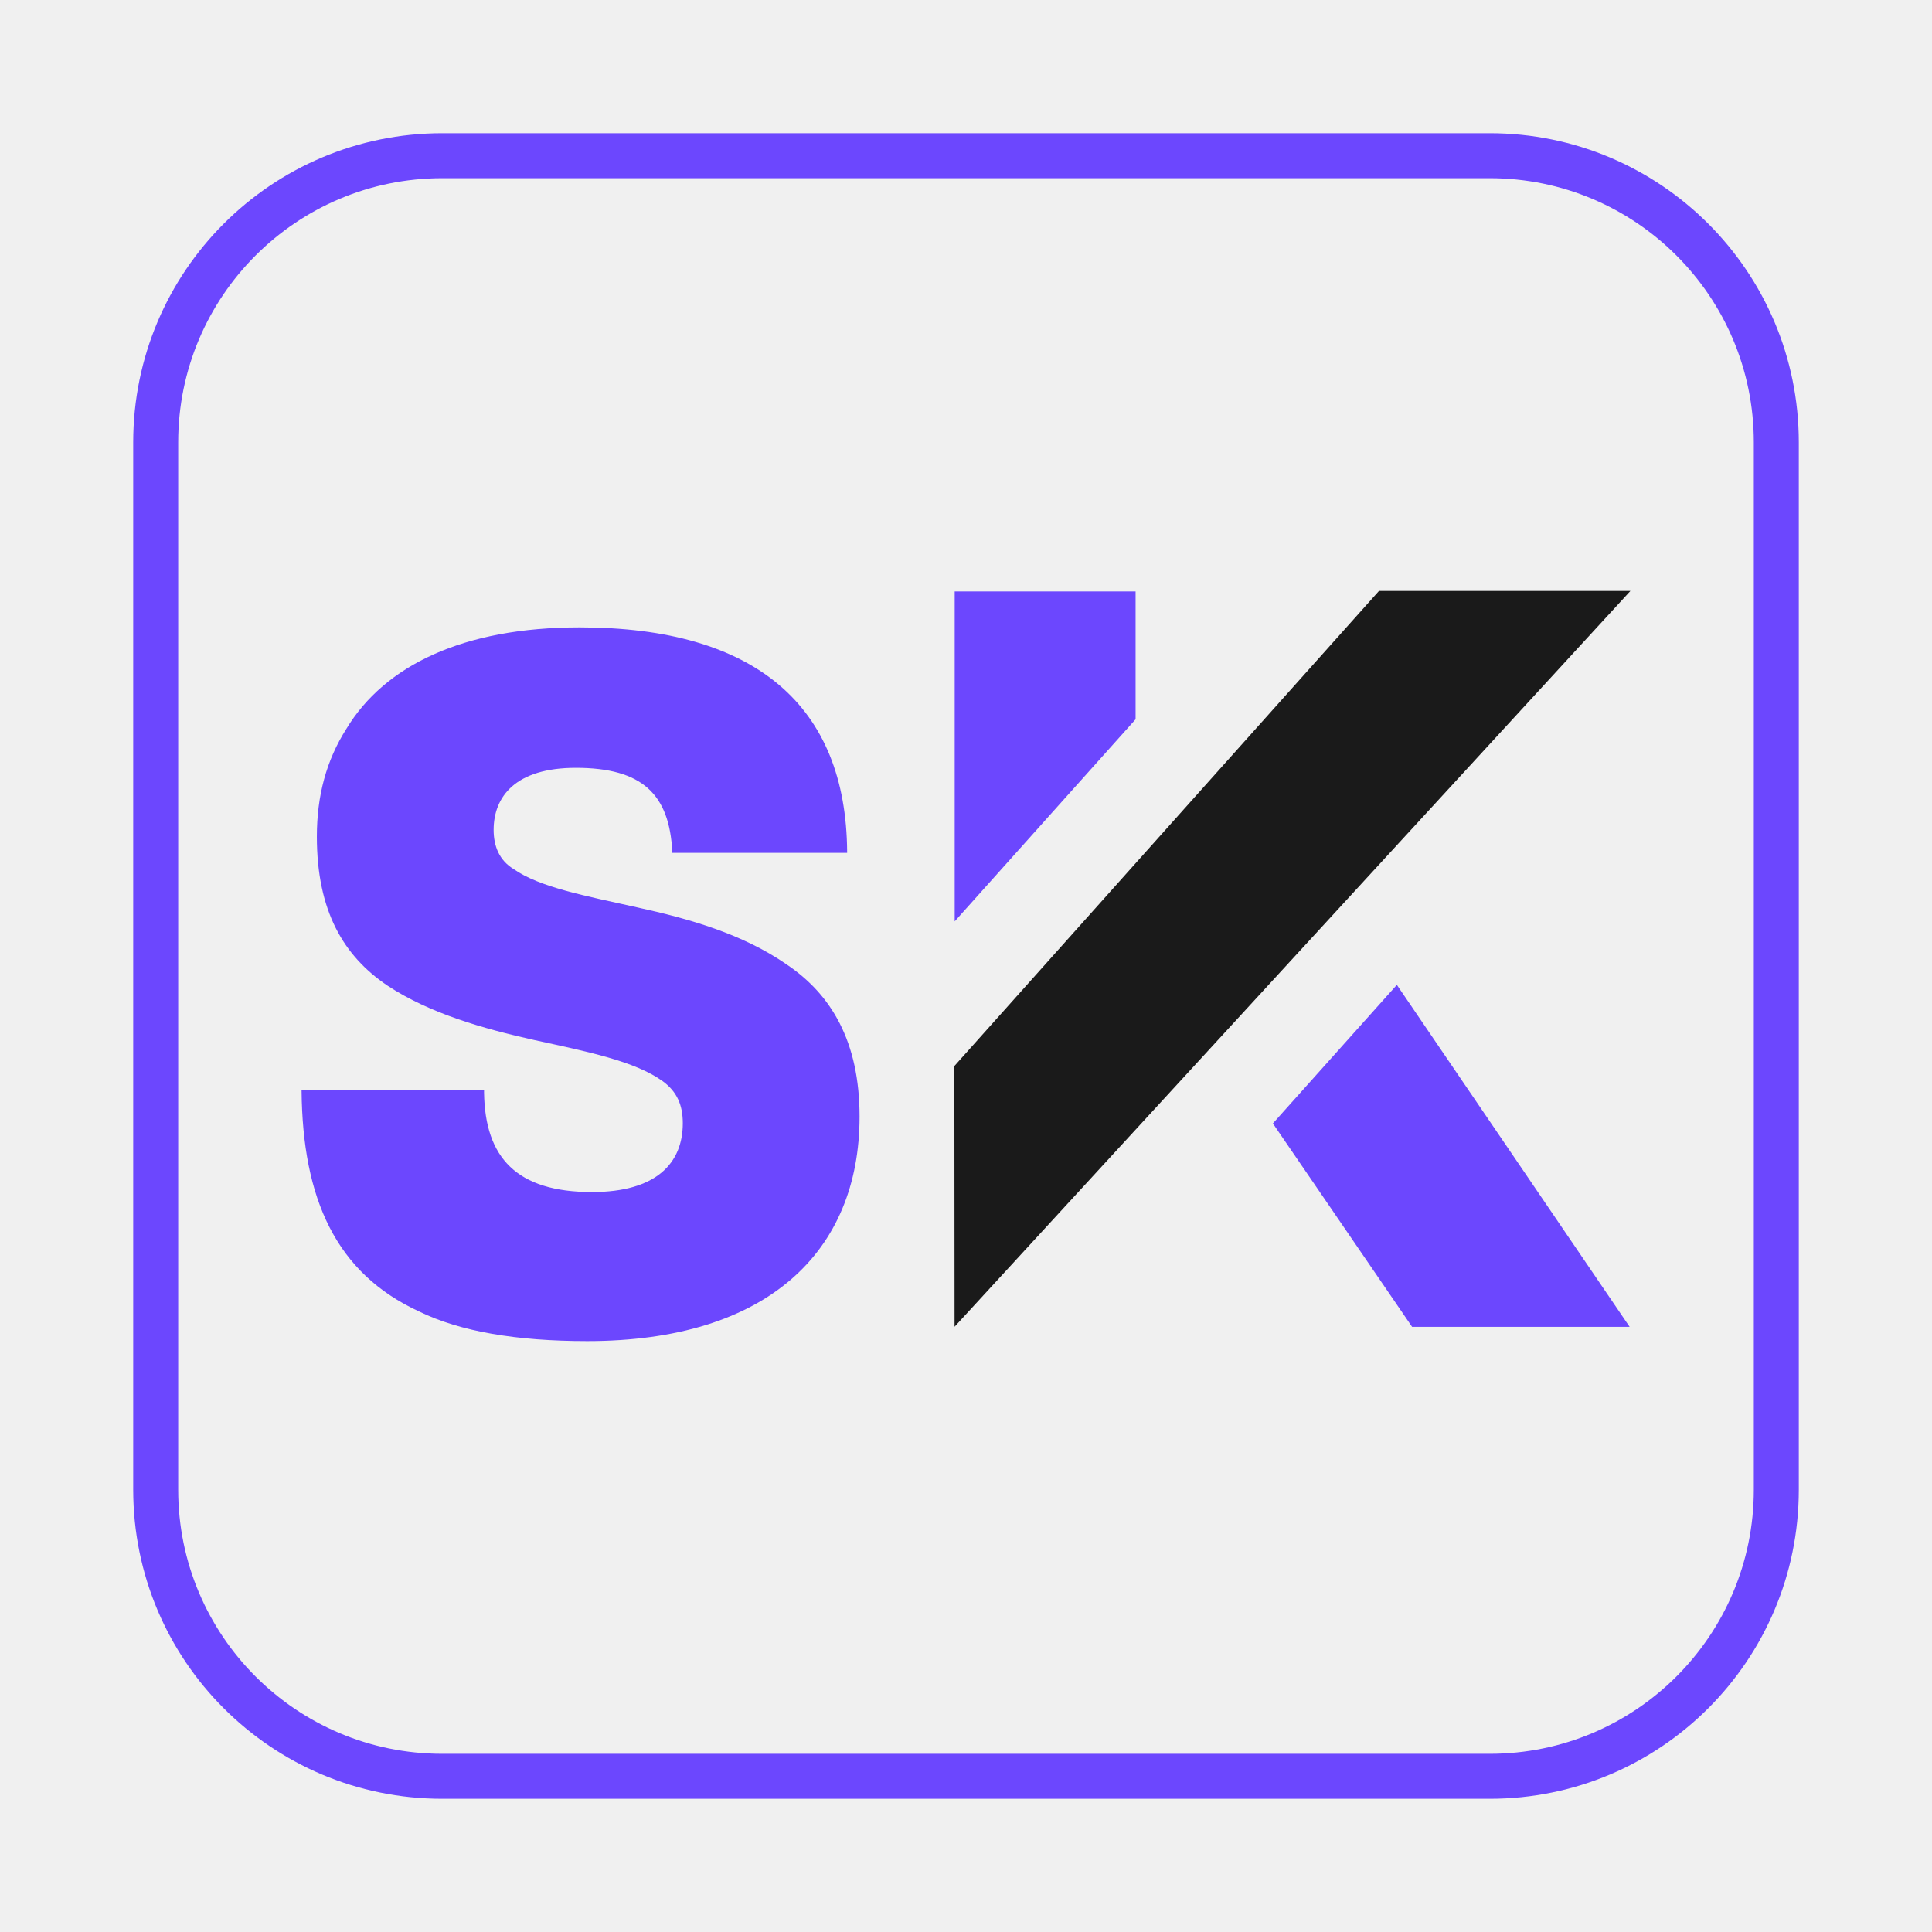
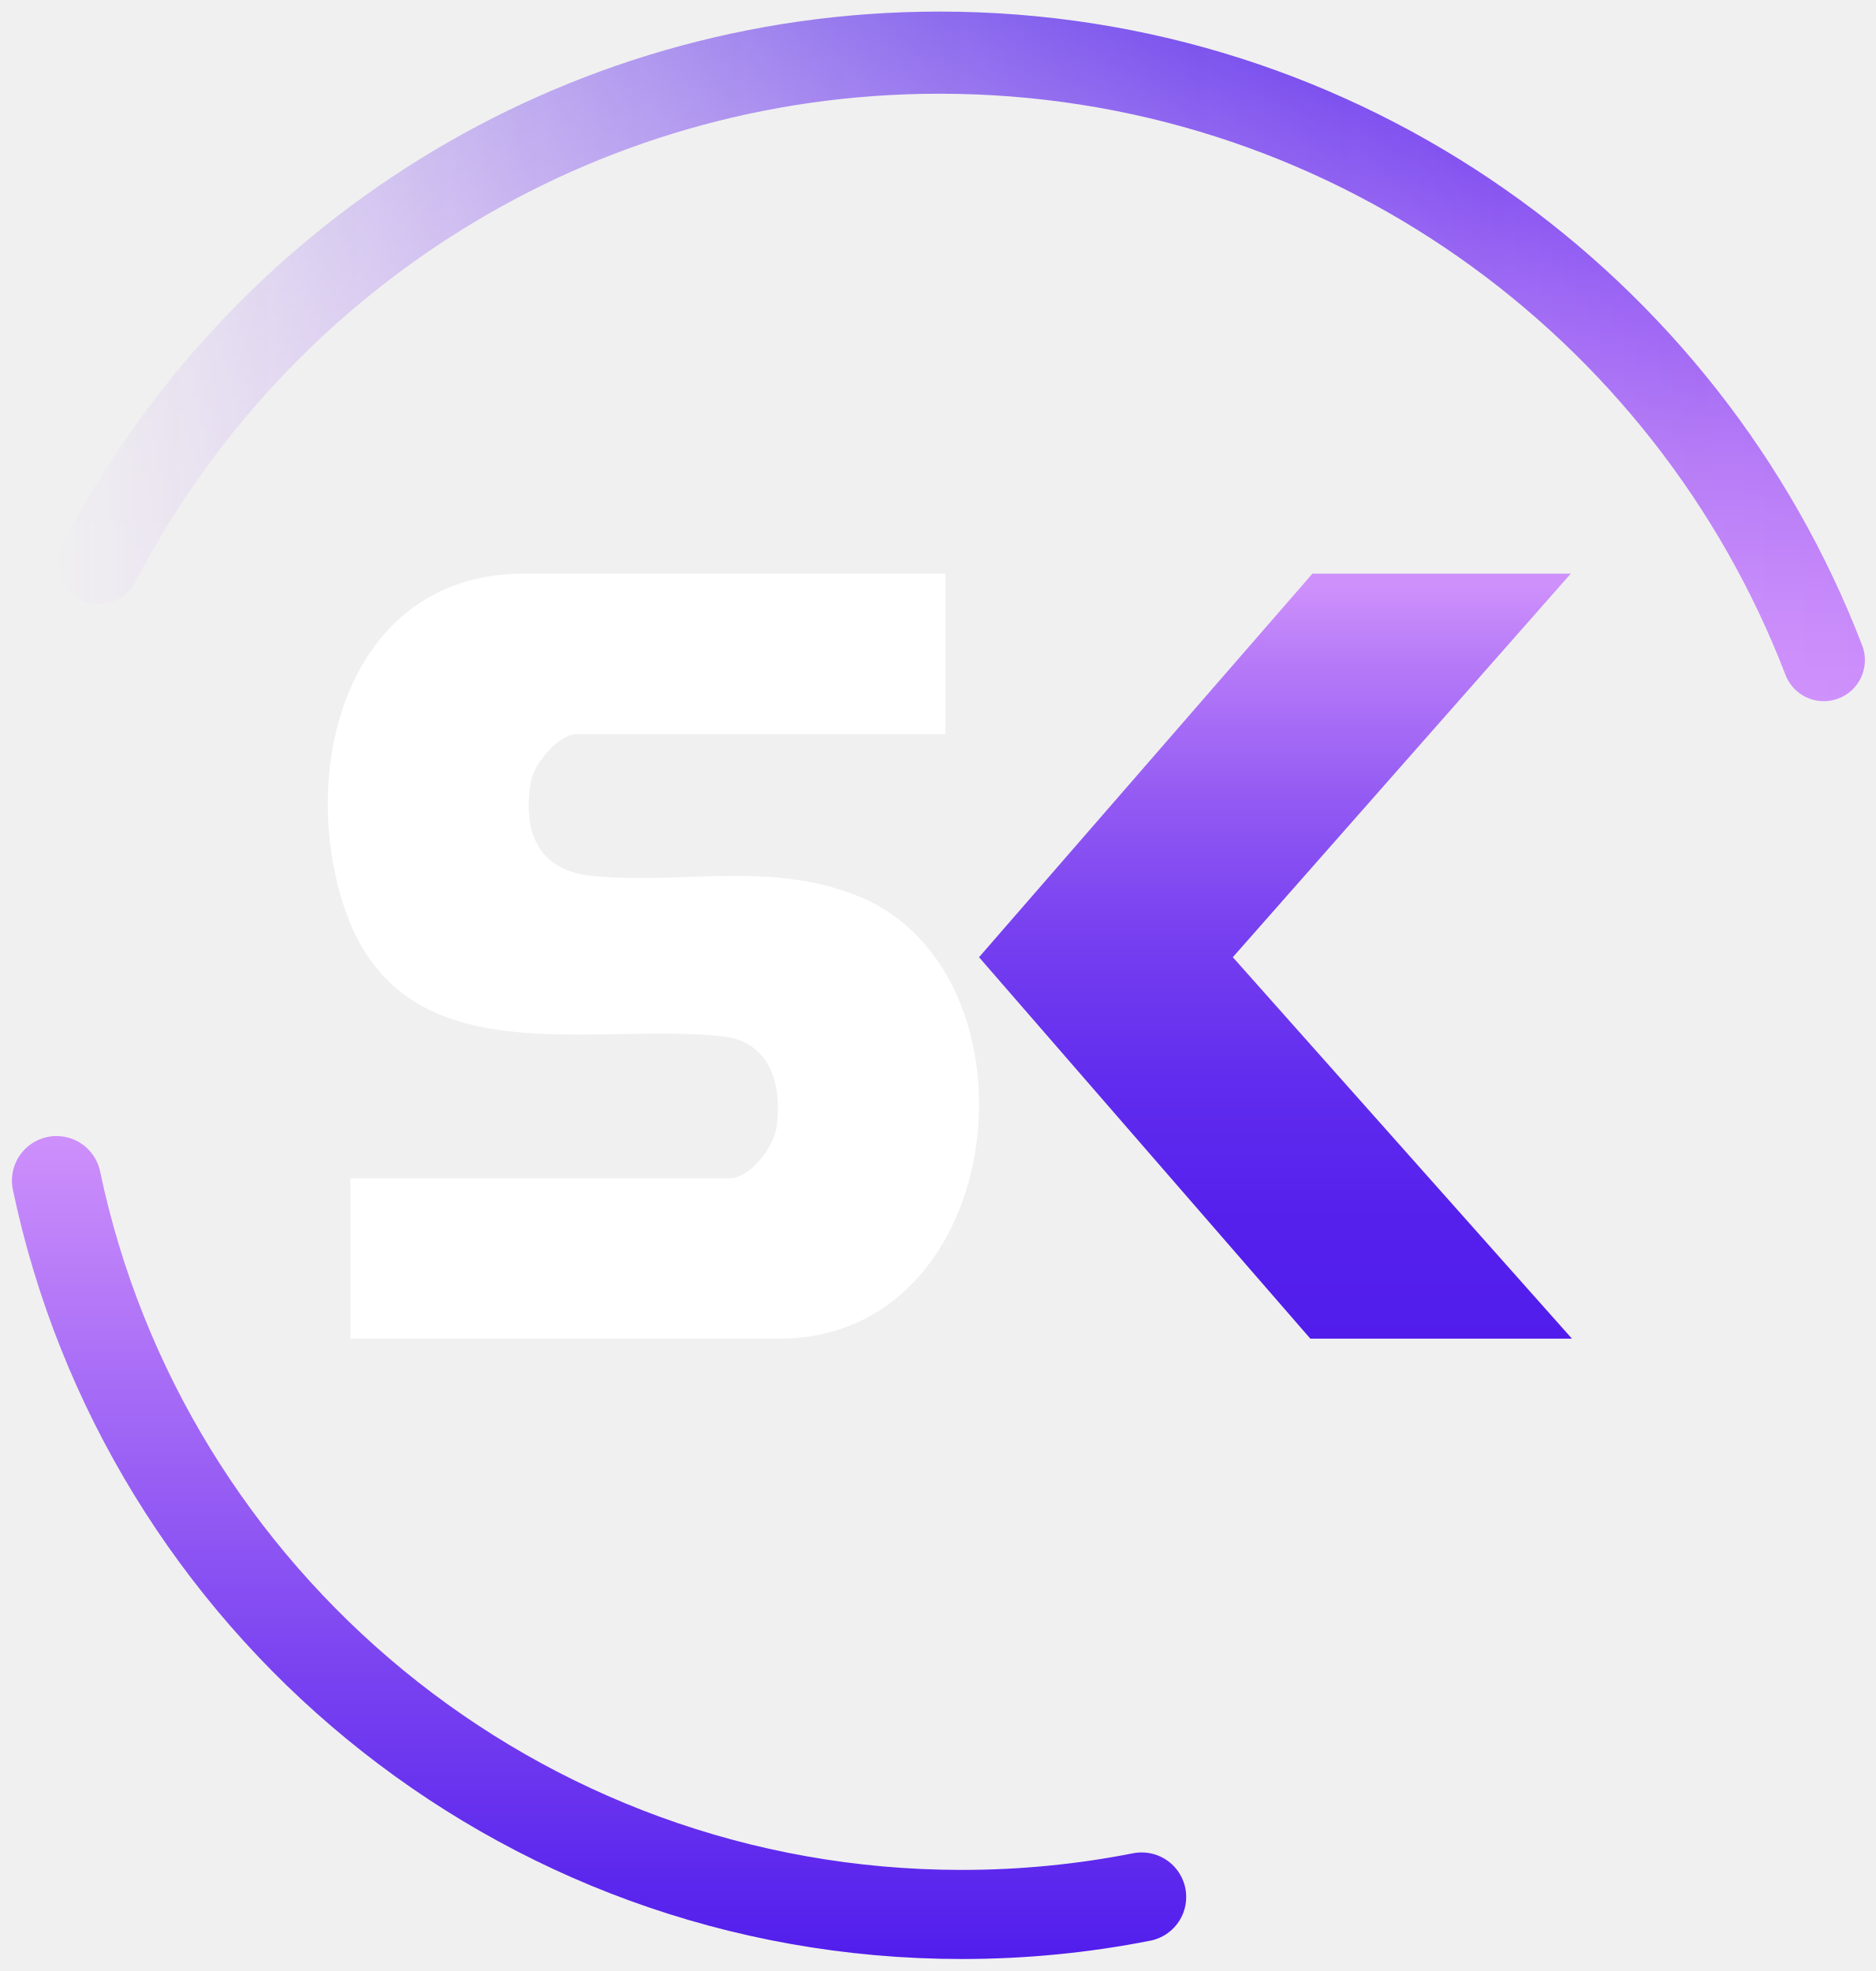
- <svg xmlns="http://www.w3.org/2000/svg" id="Layer_1" version="1.1" viewBox="0 0 1417.32 1417.32">
+ <svg xmlns="http://www.w3.org/2000/svg" viewBox="190.0 187.0 863.0 907.0">
  <defs>
    <style>
-       .st0 {
-         fill: none;
-         stroke: #6c47fe;
-         stroke-miterlimit: 10;
-         stroke-width: 33px;
-       }
- 
-       .st1 {
-         fill: #1a1a1a;
-       }
- 
-       .st2 {
-         fill: #6c47fe;
-       }
+       .cls-1 { stroke: url(#linear-gradient-3); stroke-width: 41px; }
+       .cls-1, .cls-2 { fill: none; stroke-linecap: round; stroke-linejoin: round; }
+       .cls-3 { fill: #fff; }
+       .cls-2 { stroke: url(#linear-gradient-2); stroke-width: 37.8px; }
+       .cls-4 { mask: url(#mask); }
+       .cls-5 { fill: url(#linear-gradient-4); }
+       .cls-6 { fill: url(#linear-gradient); }
    </style>
+     <linearGradient id="linear-gradient" x1="210.72" y1="350.99" x2="1053.94" y2="350.99" gradientUnits="userSpaceOnUse">
+       <stop offset="0" stop-color="#000" />
+       <stop offset=".06" stop-color="#151515" />
+       <stop offset=".26" stop-color="#5b5b5b" />
+       <stop offset=".45" stop-color="#959595" />
+       <stop offset=".63" stop-color="#c3c3c3" />
+       <stop offset=".78" stop-color="#e3e3e3" />
+       <stop offset=".91" stop-color="#f7f7f7" />
+       <stop offset="1" stop-color="#fff" />
+     </linearGradient>
+     <mask id="mask" x="210.72" y="186.38" width="843.22" height="329.22" maskUnits="userSpaceOnUse">
+       <path class="cls-6" d="M1029.1,515.6c-9.99,0-19.4-6.06-23.2-15.94-60.55-157.66-214.73-263.59-383.66-263.59-153.81,0-293.53,84.82-364.64,221.37-6.34,12.17-21.34,16.9-33.51,10.56-12.17-6.34-16.9-21.34-10.56-33.51,38.31-73.57,95.87-135.58,166.47-179.32,72.63-45,156.39-68.79,242.24-68.79,94.98,0,186.17,28.68,263.72,82.94,37.34,26.13,70.56,57.57,98.71,93.44,28.42,36.21,51.17,76.27,67.61,119.08,4.92,12.81-1.48,27.18-14.29,32.1-2.93,1.13-5.94,1.66-8.9,1.66Z" />
+     </mask>
+     <linearGradient id="linear-gradient-2" x1="632.33" y1="509.65" x2="632.33" y2="192.33" gradientUnits="userSpaceOnUse">
+       <stop offset="0" stop-color="#ce90fb" />
+       <stop offset=".14" stop-color="#c789fa" />
+       <stop offset=".35" stop-color="#b478f7" />
+       <stop offset=".59" stop-color="#965cf4" />
+       <stop offset=".85" stop-color="#6c36ef" />
+       <stop offset="1" stop-color="#511dec" />
+     </linearGradient>
+     <linearGradient id="linear-gradient-3" x1="465.61" y1="1088.48" x2="465.61" y2="709.78" gradientUnits="userSpaceOnUse">
+       <stop offset="0" stop-color="#511dec" />
+       <stop offset=".33" stop-color="#7740f0" />
+       <stop offset="1" stop-color="#ce90fb" />
+     </linearGradient>
+     <linearGradient id="linear-gradient-4" x1="776.82" y1="806.97" x2="776.82" y2="457.06" gradientUnits="userSpaceOnUse">
+       <stop offset="0" stop-color="#511dec" />
+       <stop offset=".17" stop-color="#5520ec" />
+       <stop offset=".35" stop-color="#612cee" />
+       <stop offset=".54" stop-color="#763ff0" />
+       <stop offset=".72" stop-color="#935af3" />
+       <stop offset=".91" stop-color="#b87cf8" />
+       <stop offset="1" stop-color="#ce90fb" />
+     </linearGradient>
  </defs>
+   <g class="cls-4">
+     <path class="cls-2" d="M235.57,445.97c72.63-139.49,218.53-234.74,386.67-234.74,185.59,0,344.07,116.04,406.85,279.53" />
+   </g>
+   <path class="cls-1" d="M715.24,1059.94c-26.77,5.28-54.44,8.04-82.76,8.04-204.91,0-376-144.82-416.49-337.7" />
  <g>
-     <polygon class="st1" points="1011.63 433.5 700.13 782.04 700.27 973.3 1196.08 433.5 1011.63 433.5" />
-     <path class="st2" d="M307.45,962.1c-60.98-28.04-85.51-82.71-86.21-161.91v-.7h133.87v2.1c.7,47.66,23.83,72.9,79.2,72.9,46.96,0,66.59-21.03,66.59-50.47,0-13.32-4.2-23.13-14.72-30.84-20.33-14.72-55.37-21.73-93.92-30.14-37.85-8.41-77.1-19.62-107.94-39.95-32.24-21.73-51.87-54.67-51.87-109.35,0-30.14,7.01-56.07,21.73-79.2,28.04-46.26,85.51-74.3,171.03-74.3,128.97,0,195.56,57.47,196.26,164.72v.7h-128.27v-.7c-2.1-42.06-21.73-61.68-70.79-61.68-44.16,0-60.28,21.03-60.28,45.56,0,11.92,4.2,22.43,14.72,28.74,18.93,13.32,52.57,19.62,90.42,28.04,38.55,8.41,77.8,19.62,110.04,42.05,32.24,21.73,53.27,56.07,53.27,111.45,0,98.83-67.29,164.72-199.76,164.72-51.87,0-93.22-7.01-123.36-21.73Z" />
-     <polygon class="st2" points="833.07 433.87 700.36 433.87 700.36 675.94 833.07 527.68 833.07 433.87" />
-     <polygon class="st2" points="1195.51 973.38 1024.74 722.49 933.78 824.16 1035.91 973.38 1195.51 973.38" />
+     <path class="cls-3" d="M624.89,450.96v73.85h-169.55c-8.31,0-19.71,13.61-21.1,21.88-3.85,22.84,3.08,40.87,28.01,43.36,41.11,4.12,81.2-7.02,121.79,9.01,87.69,34.64,71.11,203.98-35.74,203.98h-197.1v-73.85h174.72c9.09,0,20.14-14.45,21.37-23.34,2.68-19.44-2.65-39.45-24.8-41.93-60.55-6.78-147.14,19.57-173.79-58.46-22.06-64.57,1.02-154.51,82.56-154.51h193.65Z" />
+     <polygon class="cls-5" points="792.86 803.02 913.22 803.02 757.19 627.48 912.67 450.98 793.81 450.98 640.43 627.48 792.86 803.02" />
  </g>
-   <rect class="st0" x="114.22" y="114.22" width="1188.88" height="1188.88" rx="210.23" ry="210.23" />
</svg>
